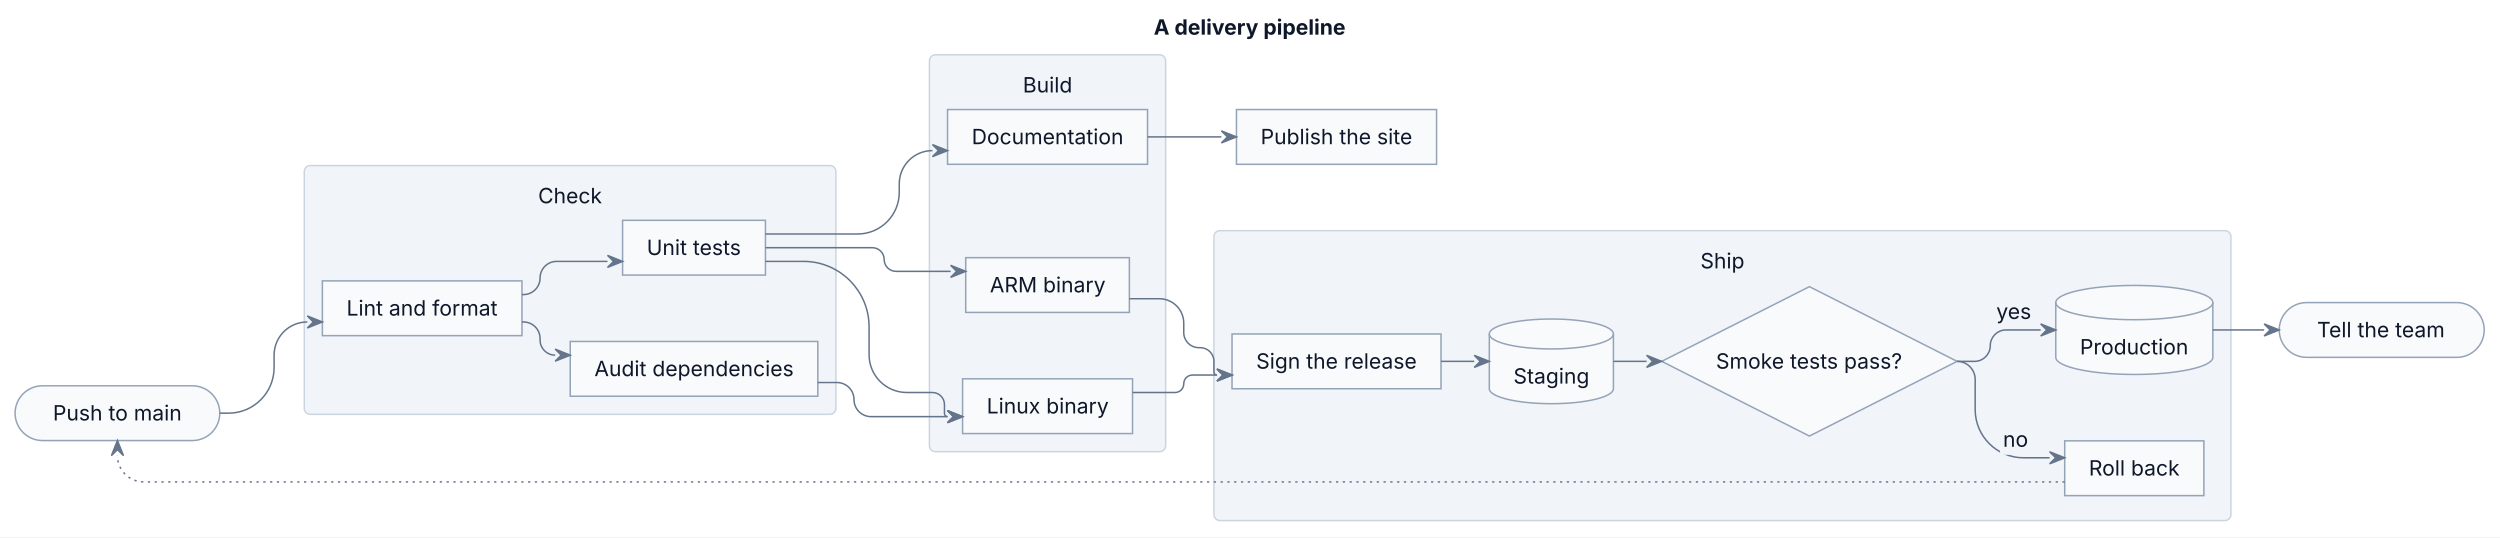
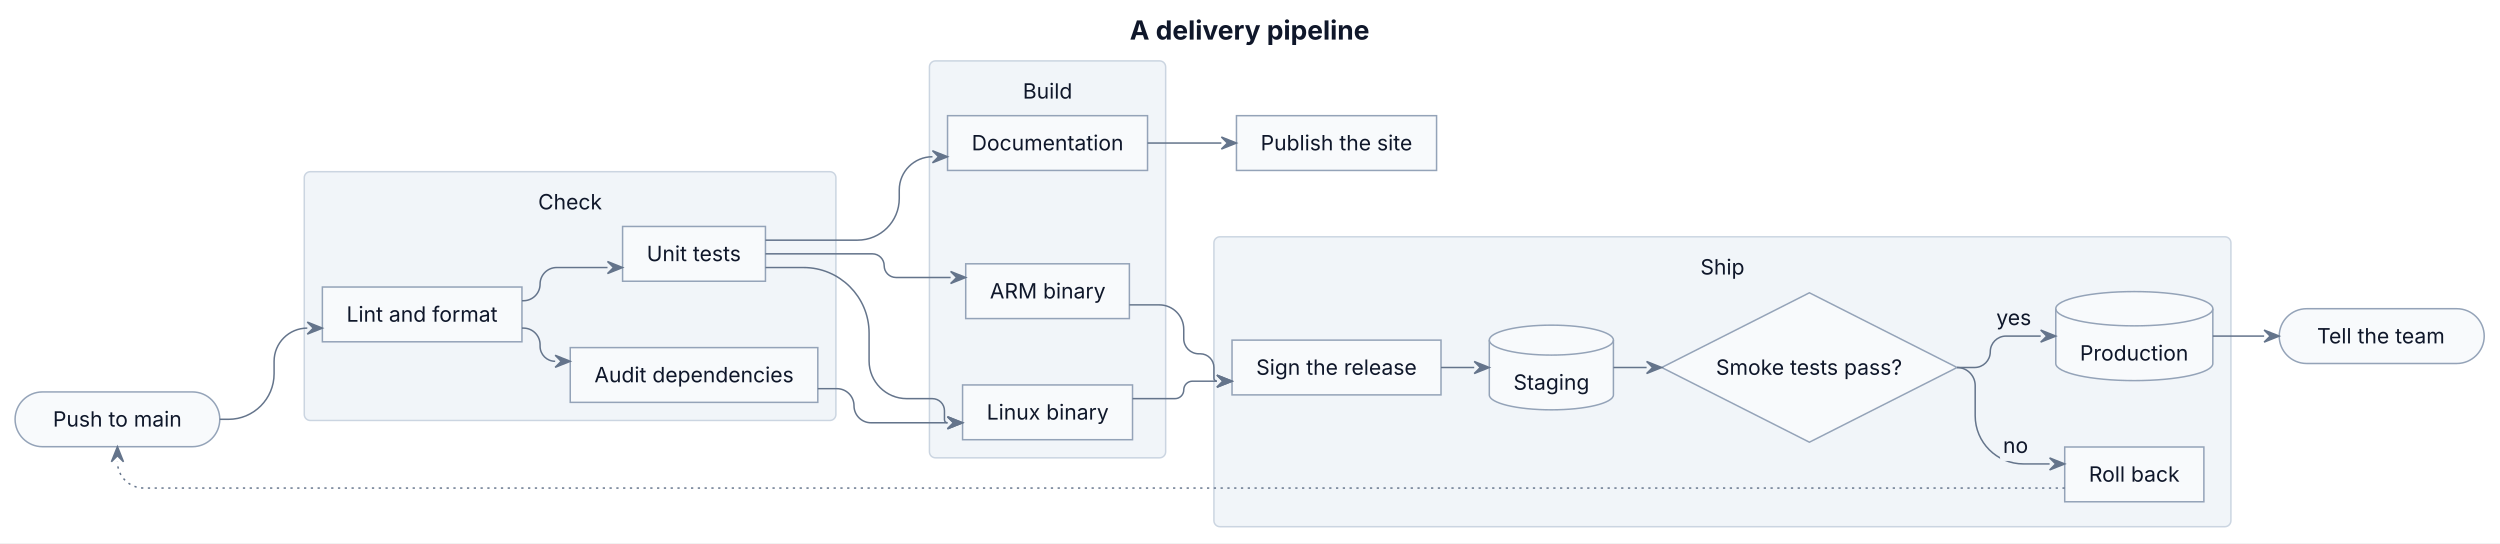
- <svg xmlns="http://www.w3.org/2000/svg" width="1657" height="356" viewBox="0 0 1657 356">
-   <rect x="0" y="0" width="1657" height="356" fill="#FFFFFF" />
-   <g transform="translate(10,36.3)">
+ <svg xmlns="http://www.w3.org/2000/svg" width="1657" height="360" viewBox="0 0 1657 360">
+   <rect x="0" y="0" width="1657" height="360" fill="#FFFFFF" />
+   <g transform="translate(10,40.37)">
    <g>
      <rect x="0" y="219.4" width="135.67" height="36.3" rx="18.15" ry="18.15" fill="#F8FAFC" stroke="#94A3B8" stroke-width="1" />
      <rect x="191.67" y="73.43" width="352.36" height="164.89" rx="4" ry="4" fill="#F1F5F9" stroke="#CBD5E1" stroke-width="1" />
      <rect x="203.67" y="149.87" width="132.28" height="36.3" fill="#F8FAFC" stroke="#94A3B8" stroke-width="1" />
      <rect x="402.65" y="109.73" width="94.69" height="36.3" fill="#F8FAFC" stroke="#94A3B8" stroke-width="1" />
      <rect x="367.96" y="190.02" width="164.08" height="36.3" fill="#F8FAFC" stroke="#94A3B8" stroke-width="1" />
      <rect x="606.03" y="0" width="156.56" height="263.07" rx="4" ry="4" fill="#F1F5F9" stroke="#CBD5E1" stroke-width="1" />
      <rect x="627.99" y="214.77" width="112.65" height="36.3" fill="#F8FAFC" stroke="#94A3B8" stroke-width="1" />
      <rect x="630.07" y="134.48" width="108.48" height="36.3" fill="#F8FAFC" stroke="#94A3B8" stroke-width="1" />
      <rect x="618.03" y="36.3" width="132.56" height="36.3" fill="#F8FAFC" stroke="#94A3B8" stroke-width="1" />
      <rect x="794.59" y="116.59" width="674.06" height="192.13" rx="4" ry="4" fill="#F1F5F9" stroke="#CBD5E1" stroke-width="1" />
      <rect x="806.59" y="185.06" width="138.51" height="36.3" fill="#F8FAFC" stroke="#94A3B8" stroke-width="1" />
      <path d="M977.11,185.06 A41.13,9.92 0 0 1 1059.37,185.06 L1059.37,221.35 A41.13,9.92 0 0 1 977.11,221.35 Z" fill="#F8FAFC" stroke="#94A3B8" stroke-width="1" />
      <path d="M977.11,185.06 A41.13,9.92 0 0 0 1059.37,185.06" fill="none" stroke="#94A3B8" stroke-width="1" />
      <polygon points="1189.26,153.69 1287.15,203.21 1189.26,252.72 1091.37,203.21" fill="#F8FAFC" stroke="#94A3B8" stroke-width="1" />
      <path d="M1352.57,164.25 A52.04,11.36 0 0 1 1456.66,164.25 L1456.66,200.54 A52.04,11.36 0 0 1 1352.57,200.54 Z" fill="#F8FAFC" stroke="#94A3B8" stroke-width="1" />
      <path d="M1352.57,164.25 A52.04,11.36 0 0 0 1456.66,164.25" fill="none" stroke="#94A3B8" stroke-width="1" />
      <rect x="1358.49" y="255.9" width="92.24" height="36.3" fill="#F8FAFC" stroke="#94A3B8" stroke-width="1" />
      <rect x="809.53" y="36.3" width="132.63" height="36.3" fill="#F8FAFC" stroke="#94A3B8" stroke-width="1" />
      <rect x="1500.66" y="164.25" width="135.88" height="36.3" rx="18.15" ry="18.15" fill="#F8FAFC" stroke="#94A3B8" stroke-width="1" />
    </g>
    <g id="lines">
      <path d="M135.67,237.55 L141.45,237.55 C158.14,237.55 171.67,224.01 171.67,207.32 L171.67,199.1 C171.67,186.95 181.52,177.1 193.67,177.1 L193.67,177.1" fill="none" stroke="#64748B" stroke-width="1" />
      <path d="M497.34,136.95 L522.58,136.95 C546.58,136.95 566.03,156.4 566.03,180.4 L566.03,198.87 C566.03,212.66 577.21,223.85 591.01,223.85 L607.99,223.85 C612.4,223.85 615.99,227.43 615.99,231.85 L615.99,237.85 C615.99,238.95 616.88,239.85 617.99,239.85 L617.99,239.85" fill="none" stroke="#64748B" stroke-width="1" />
      <path d="M497.34,127.87 L568.19,127.87 C572.52,127.87 576.03,131.38 576.03,135.71 L576.03,135.71 C576.03,140.04 579.54,143.55 583.87,143.55 L620.07,143.55" fill="none" stroke="#64748B" stroke-width="1" />
      <path d="M532.03,217.24 L544.73,217.24 C550.97,217.24 556.03,222.3 556.03,228.55 L556.03,228.55 C556.03,234.79 561.09,239.85 567.33,239.85 L617.99,239.85" fill="none" stroke="#64748B" stroke-width="1" />
      <path d="M497.34,118.8 L558.39,118.8 C573.66,118.8 586.03,106.43 586.03,91.16 L586.03,85.52 C586.03,73.37 595.88,63.52 608.03,63.52 L608.03,63.52" fill="none" stroke="#64748B" stroke-width="1" />
      <path d="M740.64,223.85 L768.81,223.85 C772,223.85 774.59,221.26 774.59,218.06 L774.59,218.06 C774.59,214.87 777.18,212.28 780.38,212.28 L796.59,212.28" fill="none" stroke="#64748B" stroke-width="1" />
      <path d="M738.55,161.7 L758.38,161.7 C767.33,161.7 774.59,168.96 774.59,177.92 L774.59,184.13 C774.59,189.66 779.07,194.13 784.59,194.13 L785.52,194.13 C790.53,194.13 794.59,198.2 794.59,203.21 L794.59,210.28 C794.59,211.39 795.49,212.28 796.59,212.28 L796.59,212.28" fill="none" stroke="#64748B" stroke-width="1" />
      <polyline points="750.59,54.44 799.53,54.44" fill="none" stroke="#64748B" stroke-width="1" />
      <path d="M1358.49,283.12 L85.27,283.12 C75.64,283.12 67.84,275.32 67.84,265.69 L67.84,265.69" fill="none" stroke="#64748B" stroke-width="1" stroke-dasharray="1.5,3" />
      <polyline points="1456.66,182.39 1490.66,182.39" fill="none" stroke="#64748B" stroke-width="1" />
      <path d="M335.96,158.95 L336.96,158.95 C343.03,158.95 347.96,154.02 347.96,147.95 L347.96,147.95 C347.96,141.87 352.88,136.95 358.96,136.95 L392.65,136.95" fill="none" stroke="#64748B" stroke-width="1" />
      <path d="M335.96,177.1 L336.96,177.1 C343.03,177.1 347.96,182.02 347.96,188.1 L347.96,189.1 C347.96,194.62 352.43,199.1 357.96,199.1 L357.96,199.1" fill="none" stroke="#64748B" stroke-width="1" />
      <polyline points="945.11,203.21 967.11,203.21" fill="none" stroke="#64748B" stroke-width="1" />
      <polyline points="1059.37,203.21 1081.37,203.21" fill="none" stroke="#64748B" stroke-width="1" />
      <path d="M1287.15,203.21 L1298.74,203.21 C1304.49,203.21 1309.15,198.55 1309.15,192.8 L1309.15,192.8 C1309.15,187.05 1313.81,182.39 1319.55,182.39 L1342.57,182.39" fill="none" stroke="#64748B" stroke-width="1" />
      <path d="M1287.15,203.21 L1287.15,203.21 C1293.78,203.21 1299.15,208.58 1299.15,215.21 L1299.15,235.17 C1299.15,252.82 1313.46,267.12 1331.11,267.12 L1348.49,267.12" fill="none" stroke="#64748B" stroke-width="1" />
      <polygon points="193.67,181.1 203.67,177.1 193.67,173.1 197.67,177.1" fill="#64748B" stroke="#64748B" stroke-width="1" />
      <polygon points="617.99,243.85 627.99,239.85 617.99,235.85 621.99,239.85" fill="#64748B" stroke="#64748B" stroke-width="1" />
      <polygon points="620.07,147.55 630.07,143.55 620.07,139.55 624.07,143.55" fill="#64748B" stroke="#64748B" stroke-width="1" />
      <polygon points="617.99,243.85 627.99,239.85 617.99,235.85 621.99,239.85" fill="#64748B" stroke="#64748B" stroke-width="1" />
      <polygon points="608.03,67.52 618.03,63.52 608.03,59.52 612.03,63.52" fill="#64748B" stroke="#64748B" stroke-width="1" />
      <polygon points="796.59,216.28 806.59,212.28 796.59,208.28 800.59,212.28" fill="#64748B" stroke="#64748B" stroke-width="1" />
      <polygon points="796.59,216.28 806.59,212.28 796.59,208.28 800.59,212.28" fill="#64748B" stroke="#64748B" stroke-width="1" />
      <polygon points="799.53,58.44 809.53,54.44 799.53,50.44 803.53,54.44" fill="#64748B" stroke="#64748B" stroke-width="1" />
      <polygon points="71.84,265.69 67.84,255.69 63.84,265.69 67.84,261.69" fill="#64748B" stroke="#64748B" stroke-width="1" />
      <polygon points="1490.66,186.39 1500.66,182.39 1490.66,178.39 1494.66,182.39" fill="#64748B" stroke="#64748B" stroke-width="1" />
      <polygon points="392.65,140.95 402.65,136.95 392.65,132.95 396.65,136.95" fill="#64748B" stroke="#64748B" stroke-width="1" />
      <polygon points="357.96,203.1 367.96,199.1 357.96,195.1 361.96,199.1" fill="#64748B" stroke="#64748B" stroke-width="1" />
      <polygon points="967.11,207.21 977.11,203.21 967.11,199.21 971.11,203.21" fill="#64748B" stroke="#64748B" stroke-width="1" />
      <polygon points="1081.37,207.21 1091.37,203.21 1081.37,199.21 1085.37,203.21" fill="#64748B" stroke="#64748B" stroke-width="1" />
      <polygon points="1342.57,186.39 1352.57,182.39 1342.57,178.39 1346.57,182.39" fill="#64748B" stroke="#64748B" stroke-width="1" />
      <polygon points="1348.49,271.12 1358.49,267.12 1348.49,263.12 1352.49,267.12" fill="#64748B" stroke="#64748B" stroke-width="1" />
    </g>
    <g>
      <text font-family="Inter, ui-sans-serif, system-ui, -apple-system, &quot;Segoe UI&quot;, &quot;DejaVu Sans&quot;, &quot;Liberation Sans&quot;, Arial, Liberation Sans, Arimo, Helvetica, Nimbus Sans, sans-serif, &quot;Noto Color Emoji&quot;, &quot;Apple Color Emoji&quot;, &quot;Segoe UI Emoji&quot;" xml:space="preserve">
        <tspan x="25.07" y="242.39" font-size="14" fill="#0F172A" textLength="85.53" lengthAdjust="spacing">Push to main</tspan>
      </text>
      <text font-family="Inter, ui-sans-serif, system-ui, -apple-system, &quot;Segoe UI&quot;, &quot;DejaVu Sans&quot;, &quot;Liberation Sans&quot;, Arial, Liberation Sans, Arimo, Helvetica, Nimbus Sans, sans-serif, &quot;Noto Color Emoji&quot;, &quot;Apple Color Emoji&quot;, &quot;Segoe UI Emoji&quot;" xml:space="preserve">
        <tspan x="346.68" y="98.42" font-size="14" fill="#0F172A" textLength="42.34" lengthAdjust="spacing">Check</tspan>
      </text>
      <text font-family="Inter, ui-sans-serif, system-ui, -apple-system, &quot;Segoe UI&quot;, &quot;DejaVu Sans&quot;, &quot;Liberation Sans&quot;, Arial, Liberation Sans, Arimo, Helvetica, Nimbus Sans, sans-serif, &quot;Noto Color Emoji&quot;, &quot;Apple Color Emoji&quot;, &quot;Segoe UI Emoji&quot;" xml:space="preserve">
        <tspan x="219.67" y="172.87" font-size="14" fill="#0F172A" textLength="100.28" lengthAdjust="spacing">Lint and format</tspan>
      </text>
      <text font-family="Inter, ui-sans-serif, system-ui, -apple-system, &quot;Segoe UI&quot;, &quot;DejaVu Sans&quot;, &quot;Liberation Sans&quot;, Arial, Liberation Sans, Arimo, Helvetica, Nimbus Sans, sans-serif, &quot;Noto Color Emoji&quot;, &quot;Apple Color Emoji&quot;, &quot;Segoe UI Emoji&quot;" xml:space="preserve">
        <tspan x="418.65" y="132.72" font-size="14" fill="#0F172A" textLength="62.69" lengthAdjust="spacing">Unit tests</tspan>
      </text>
      <text font-family="Inter, ui-sans-serif, system-ui, -apple-system, &quot;Segoe UI&quot;, &quot;DejaVu Sans&quot;, &quot;Liberation Sans&quot;, Arial, Liberation Sans, Arimo, Helvetica, Nimbus Sans, sans-serif, &quot;Noto Color Emoji&quot;, &quot;Apple Color Emoji&quot;, &quot;Segoe UI Emoji&quot;" xml:space="preserve">
        <tspan x="383.96" y="213.01" font-size="14" fill="#0F172A" textLength="132.08" lengthAdjust="spacing">Audit dependencies</tspan>
      </text>
      <text font-family="Inter, ui-sans-serif, system-ui, -apple-system, &quot;Segoe UI&quot;, &quot;DejaVu Sans&quot;, &quot;Liberation Sans&quot;, Arial, Liberation Sans, Arimo, Helvetica, Nimbus Sans, sans-serif, &quot;Noto Color Emoji&quot;, &quot;Apple Color Emoji&quot;, &quot;Segoe UI Emoji&quot;" xml:space="preserve">
        <tspan x="667.93" y="24.99" font-size="14" fill="#0F172A" textLength="32.77" lengthAdjust="spacing">Build</tspan>
      </text>
      <text font-family="Inter, ui-sans-serif, system-ui, -apple-system, &quot;Segoe UI&quot;, &quot;DejaVu Sans&quot;, &quot;Liberation Sans&quot;, Arial, Liberation Sans, Arimo, Helvetica, Nimbus Sans, sans-serif, &quot;Noto Color Emoji&quot;, &quot;Apple Color Emoji&quot;, &quot;Segoe UI Emoji&quot;" xml:space="preserve">
        <tspan x="643.99" y="237.76" font-size="14" fill="#0F172A" textLength="80.65" lengthAdjust="spacing">Linux binary</tspan>
      </text>
      <text font-family="Inter, ui-sans-serif, system-ui, -apple-system, &quot;Segoe UI&quot;, &quot;DejaVu Sans&quot;, &quot;Liberation Sans&quot;, Arial, Liberation Sans, Arimo, Helvetica, Nimbus Sans, sans-serif, &quot;Noto Color Emoji&quot;, &quot;Apple Color Emoji&quot;, &quot;Segoe UI Emoji&quot;" xml:space="preserve">
        <tspan x="646.07" y="157.47" font-size="14" fill="#0F172A" textLength="76.48" lengthAdjust="spacing">ARM binary</tspan>
      </text>
      <text font-family="Inter, ui-sans-serif, system-ui, -apple-system, &quot;Segoe UI&quot;, &quot;DejaVu Sans&quot;, &quot;Liberation Sans&quot;, Arial, Liberation Sans, Arimo, Helvetica, Nimbus Sans, sans-serif, &quot;Noto Color Emoji&quot;, &quot;Apple Color Emoji&quot;, &quot;Segoe UI Emoji&quot;" xml:space="preserve">
        <tspan x="634.03" y="59.29" font-size="14" fill="#0F172A" textLength="100.56" lengthAdjust="spacing">Documentation</tspan>
      </text>
      <text font-family="Inter, ui-sans-serif, system-ui, -apple-system, &quot;Segoe UI&quot;, &quot;DejaVu Sans&quot;, &quot;Liberation Sans&quot;, Arial, Liberation Sans, Arimo, Helvetica, Nimbus Sans, sans-serif, &quot;Noto Color Emoji&quot;, &quot;Apple Color Emoji&quot;, &quot;Segoe UI Emoji&quot;" xml:space="preserve">
        <tspan x="1117.02" y="141.58" font-size="14" fill="#0F172A" textLength="29.22" lengthAdjust="spacing">Ship</tspan>
      </text>
      <text font-family="Inter, ui-sans-serif, system-ui, -apple-system, &quot;Segoe UI&quot;, &quot;DejaVu Sans&quot;, &quot;Liberation Sans&quot;, Arial, Liberation Sans, Arimo, Helvetica, Nimbus Sans, sans-serif, &quot;Noto Color Emoji&quot;, &quot;Apple Color Emoji&quot;, &quot;Segoe UI Emoji&quot;" xml:space="preserve">
        <tspan x="822.59" y="208.05" font-size="14" fill="#0F172A" textLength="106.51" lengthAdjust="spacing">Sign the release</tspan>
      </text>
      <text font-family="Inter, ui-sans-serif, system-ui, -apple-system, &quot;Segoe UI&quot;, &quot;DejaVu Sans&quot;, &quot;Liberation Sans&quot;, Arial, Liberation Sans, Arimo, Helvetica, Nimbus Sans, sans-serif, &quot;Noto Color Emoji&quot;, &quot;Apple Color Emoji&quot;, &quot;Segoe UI Emoji&quot;" xml:space="preserve">
        <tspan x="993.11" y="217.97" font-size="14" fill="#0F172A" textLength="50.26" lengthAdjust="spacing">Staging</tspan>
      </text>
      <text font-family="Inter, ui-sans-serif, system-ui, -apple-system, &quot;Segoe UI&quot;, &quot;DejaVu Sans&quot;, &quot;Liberation Sans&quot;, Arial, Liberation Sans, Arimo, Helvetica, Nimbus Sans, sans-serif, &quot;Noto Color Emoji&quot;, &quot;Apple Color Emoji&quot;, &quot;Segoe UI Emoji&quot;" xml:space="preserve">
        <tspan x="1127.33" y="208.05" font-size="14" fill="#0F172A" textLength="123.84" lengthAdjust="spacing">Smoke tests pass?</tspan>
      </text>
      <text font-family="Inter, ui-sans-serif, system-ui, -apple-system, &quot;Segoe UI&quot;, &quot;DejaVu Sans&quot;, &quot;Liberation Sans&quot;, Arial, Liberation Sans, Arimo, Helvetica, Nimbus Sans, sans-serif, &quot;Noto Color Emoji&quot;, &quot;Apple Color Emoji&quot;, &quot;Segoe UI Emoji&quot;" xml:space="preserve">
        <tspan x="1368.57" y="198.6" font-size="14" fill="#0F172A" textLength="72.09" lengthAdjust="spacing">Production</tspan>
      </text>
      <text font-family="Inter, ui-sans-serif, system-ui, -apple-system, &quot;Segoe UI&quot;, &quot;DejaVu Sans&quot;, &quot;Liberation Sans&quot;, Arial, Liberation Sans, Arimo, Helvetica, Nimbus Sans, sans-serif, &quot;Noto Color Emoji&quot;, &quot;Apple Color Emoji&quot;, &quot;Segoe UI Emoji&quot;" xml:space="preserve">
        <tspan x="1374.49" y="278.89" font-size="14" fill="#0F172A" textLength="60.24" lengthAdjust="spacing">Roll back</tspan>
      </text>
      <rect x="1311.15" y="160.1" width="27.42" height="20.3" rx="2" ry="2" fill="#F1F5F9" />
      <text font-family="Inter, ui-sans-serif, system-ui, -apple-system, &quot;Segoe UI&quot;, &quot;DejaVu Sans&quot;, &quot;Liberation Sans&quot;, Arial, Liberation Sans, Arimo, Helvetica, Nimbus Sans, sans-serif, &quot;Noto Color Emoji&quot;, &quot;Apple Color Emoji&quot;, &quot;Segoe UI Emoji&quot;" xml:space="preserve">
        <tspan x="1313.15" y="175.09" font-size="14" fill="#0F172A" textLength="23.42" lengthAdjust="spacing">yes</tspan>
      </text>
      <rect x="1315.59" y="244.83" width="20.67" height="20.3" rx="2" ry="2" fill="#F1F5F9" />
      <text font-family="Inter, ui-sans-serif, system-ui, -apple-system, &quot;Segoe UI&quot;, &quot;DejaVu Sans&quot;, &quot;Liberation Sans&quot;, Arial, Liberation Sans, Arimo, Helvetica, Nimbus Sans, sans-serif, &quot;Noto Color Emoji&quot;, &quot;Apple Color Emoji&quot;, &quot;Segoe UI Emoji&quot;" xml:space="preserve">
        <tspan x="1317.59" y="259.82" font-size="14" fill="#0F172A" textLength="16.67" lengthAdjust="spacing">no</tspan>
      </text>
      <text font-family="Inter, ui-sans-serif, system-ui, -apple-system, &quot;Segoe UI&quot;, &quot;DejaVu Sans&quot;, &quot;Liberation Sans&quot;, Arial, Liberation Sans, Arimo, Helvetica, Nimbus Sans, sans-serif, &quot;Noto Color Emoji&quot;, &quot;Apple Color Emoji&quot;, &quot;Segoe UI Emoji&quot;" xml:space="preserve">
        <tspan x="825.53" y="59.29" font-size="14" fill="#0F172A" textLength="100.63" lengthAdjust="spacing">Publish the site</tspan>
      </text>
      <text font-family="Inter, ui-sans-serif, system-ui, -apple-system, &quot;Segoe UI&quot;, &quot;DejaVu Sans&quot;, &quot;Liberation Sans&quot;, Arial, Liberation Sans, Arimo, Helvetica, Nimbus Sans, sans-serif, &quot;Noto Color Emoji&quot;, &quot;Apple Color Emoji&quot;, &quot;Segoe UI Emoji&quot;" xml:space="preserve">
        <tspan x="1525.73" y="187.24" font-size="14" fill="#0F172A" textLength="85.74" lengthAdjust="spacing">Tell the team</tspan>
      </text>
      <text font-family="Inter, ui-sans-serif, system-ui, -apple-system, &quot;Segoe UI&quot;, &quot;DejaVu Sans&quot;, &quot;Liberation Sans&quot;, Arial, Liberation Sans, Arimo, Helvetica, Nimbus Sans, sans-serif, &quot;Noto Color Emoji&quot;, &quot;Apple Color Emoji&quot;, &quot;Segoe UI Emoji&quot;" xml:space="preserve">
-         <tspan x="754.7" y="-13.3" font-size="14" fill="#0F172A" font-weight="bold" textLength="127.15" lengthAdjust="spacing">A delivery pipeline</tspan>
+         <tspan x="738.8" y="-14.13" font-size="17.5" fill="#0F172A" font-weight="bold" textLength="158.93" lengthAdjust="spacing">A delivery pipeline</tspan>
      </text>
    </g>
  </g>
</svg>
